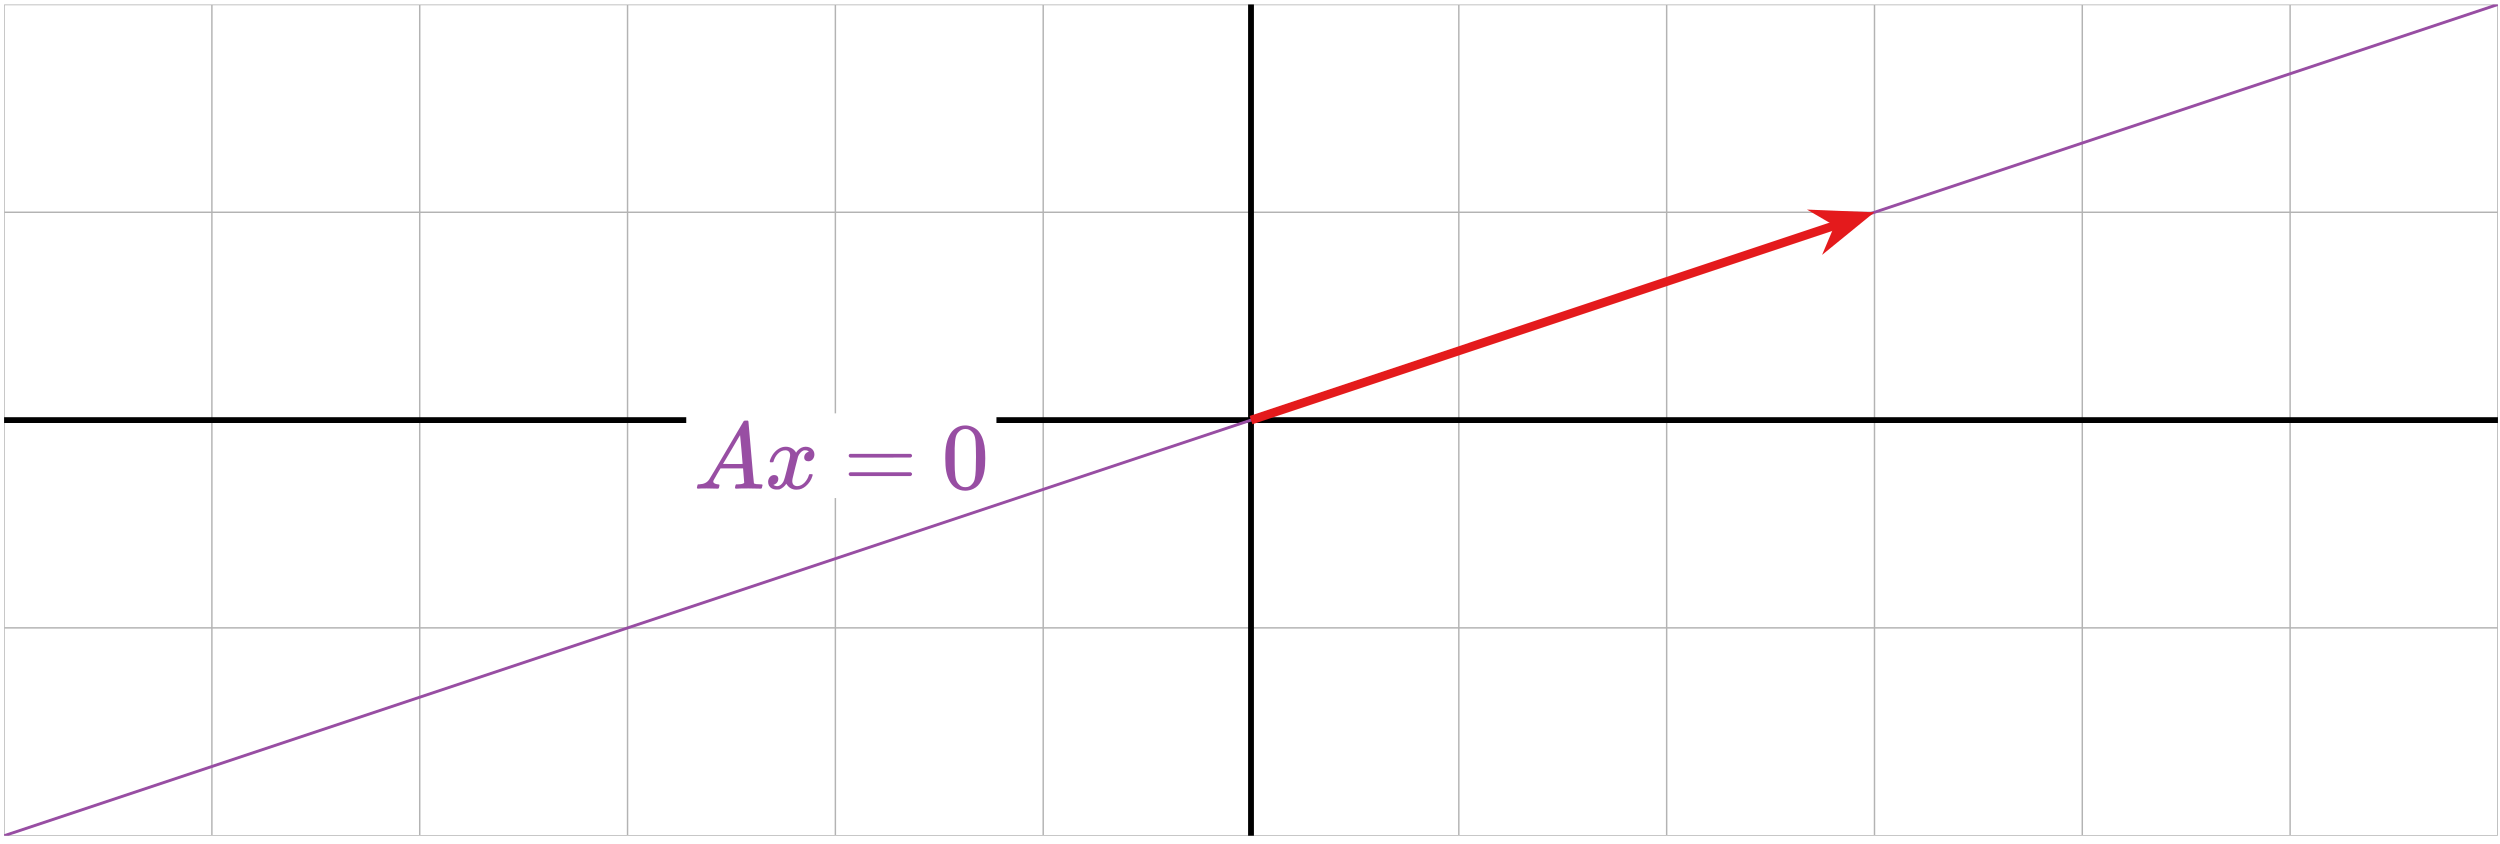
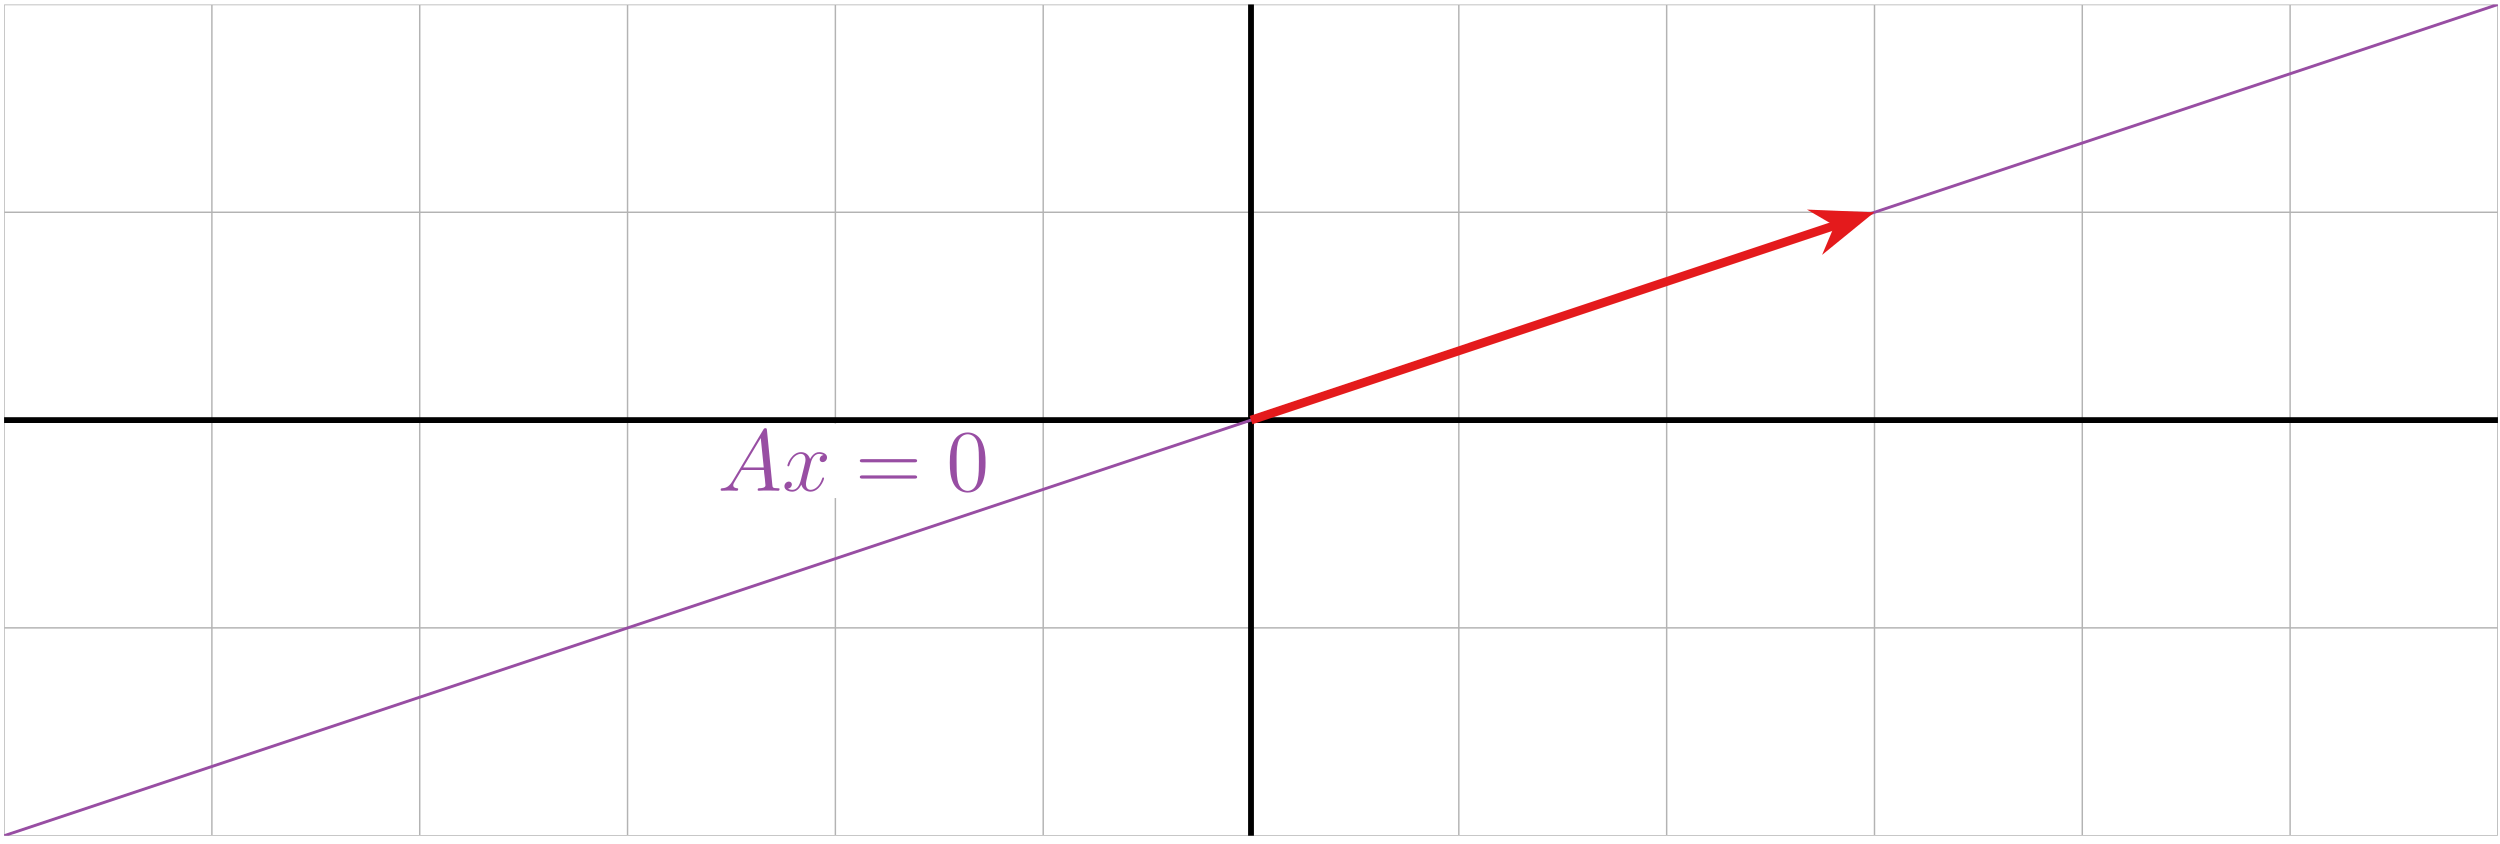
<svg xmlns="http://www.w3.org/2000/svg" xmlns:xlink="http://www.w3.org/1999/xlink" width="341pt" height="115pt" viewBox="0 0 341 115" version="1.1">
  <defs>
    <g>
      <symbol overflow="visible" id="glyph0-0">
-         <path style="stroke:none;" d="M 0.641 0 L 2.594 0 L 2.594 -6.906 L 0.641 -6.906 Z M 1.297 -0.641 L 1.297 -6.25 L 1.938 -6.25 L 1.938 -0.641 Z M 1.297 -0.641 " />
+         <path style="stroke:none;" d="" />
      </symbol>
      <symbol overflow="visible" id="glyph0-1">
-         <path style="stroke:none;" d="M 0.547 0 L 0.641 0 C 0.906 -0.031 1.344 -0.031 1.828 -0.031 C 2.312 -0.031 2.812 0 3.25 0 C 3.438 0 3.453 -0.047 3.5 -0.281 C 3.516 -0.359 3.531 -0.422 3.531 -0.469 C 3.531 -0.562 3.469 -0.594 3.297 -0.594 C 2.984 -0.625 2.688 -0.734 2.688 -0.969 C 2.688 -1.016 2.703 -1.094 2.75 -1.172 C 2.766 -1.219 2.984 -1.594 3.219 -2 L 3.672 -2.766 L 6.75 -2.766 L 6.906 -0.812 C 6.781 -0.625 6.438 -0.609 6.078 -0.594 L 5.812 -0.594 L 5.766 -0.562 C 5.734 -0.516 5.719 -0.484 5.688 -0.344 C 5.625 -0.094 5.641 -0.094 5.734 0 L 5.891 0 C 6.266 -0.031 6.875 -0.031 7.484 -0.031 C 8.109 -0.031 8.625 0 9.125 0 C 9.312 0 9.312 -0.047 9.359 -0.281 C 9.391 -0.391 9.406 -0.438 9.406 -0.469 C 9.406 -0.594 9.328 -0.594 9.078 -0.594 C 8.766 -0.594 8.297 -0.625 8.234 -0.734 C 8.188 -0.797 7.5 -9.109 7.484 -9.141 C 7.484 -9.203 7.438 -9.234 7.406 -9.281 L 7.188 -9.281 C 6.891 -9.281 6.859 -9.281 6.781 -9.125 C 6.656 -8.953 2.25 -1.375 2.125 -1.25 C 1.844 -0.828 1.422 -0.625 0.797 -0.594 L 0.625 -0.594 L 0.562 -0.562 C 0.547 -0.516 0.453 -0.219 0.453 -0.141 C 0.453 -0.078 0.5 -0.031 0.547 0 Z M 6.688 -3.375 C 6.688 -3.359 6.078 -3.359 5.344 -3.359 L 4.016 -3.375 L 5.188 -5.344 C 6.234 -7.125 6.344 -7.312 6.344 -7.281 C 6.359 -7.266 6.688 -3.578 6.688 -3.375 Z M 6.688 -3.375 " />
+         <path style="stroke:none;" d="M 2.031 -1.328 C 1.609 -0.625 1.203 -0.375 0.641 -0.344 C 0.5 -0.328 0.406 -0.328 0.406 -0.125 C 0.406 -0.047 0.469 0 0.547 0 C 0.766 0 1.297 -0.031 1.516 -0.031 C 1.859 -0.031 2.25 0 2.578 0 C 2.656 0 2.797 0 2.797 -0.234 C 2.797 -0.328 2.703 -0.344 2.625 -0.344 C 2.359 -0.375 2.125 -0.469 2.125 -0.75 C 2.125 -0.922 2.203 -1.047 2.359 -1.312 L 3.266 -2.828 L 6.312 -2.828 C 6.328 -2.719 6.328 -2.625 6.328 -2.516 C 6.375 -2.203 6.516 -0.953 6.516 -0.734 C 6.516 -0.375 5.906 -0.344 5.719 -0.344 C 5.578 -0.344 5.453 -0.344 5.453 -0.125 C 5.453 0 5.562 0 5.625 0 C 5.828 0 6.078 -0.031 6.281 -0.031 L 6.953 -0.031 C 7.688 -0.031 8.219 0 8.219 0 C 8.312 0 8.438 0 8.438 -0.234 C 8.438 -0.344 8.328 -0.344 8.156 -0.344 C 7.5 -0.344 7.484 -0.453 7.453 -0.812 L 6.719 -8.266 C 6.688 -8.516 6.641 -8.531 6.516 -8.531 C 6.391 -8.531 6.328 -8.516 6.219 -8.328 Z M 3.469 -3.172 L 5.875 -7.188 L 6.281 -3.172 Z M 3.469 -3.172 " />
      </symbol>
      <symbol overflow="visible" id="glyph0-2">
-         <path style="stroke:none;" d="M 0.75 -3.594 L 0.938 -3.594 C 1.172 -3.594 1.172 -3.609 1.203 -3.75 C 1.406 -4.438 1.969 -5.234 2.812 -5.234 C 3.219 -5.234 3.453 -4.969 3.453 -4.562 C 3.453 -4.422 3.422 -4.266 3.375 -4.047 C 3.25 -3.656 2.781 -1.391 2.516 -0.922 C 2.297 -0.547 2 -0.344 1.703 -0.344 C 1.625 -0.344 1.469 -0.359 1.375 -0.406 C 1.312 -0.422 1.172 -0.5 1.172 -0.516 C 1.172 -0.516 1.203 -0.531 1.219 -0.531 C 1.25 -0.547 1.328 -0.562 1.391 -0.609 C 1.625 -0.719 1.844 -0.969 1.844 -1.312 C 1.844 -1.672 1.625 -1.859 1.281 -1.859 C 0.781 -1.859 0.453 -1.406 0.453 -0.922 C 0.453 -0.734 0.5 -0.562 0.578 -0.406 C 0.766 -0.094 1.094 0.125 1.641 0.125 C 1.844 0.125 1.859 0.125 1.984 0.109 C 2.359 -0.031 2.688 -0.297 2.938 -0.672 C 3.203 -0.219 3.625 0.141 4.312 0.141 C 4.875 0.141 5.234 -0.047 5.594 -0.344 C 6 -0.688 6.344 -1.172 6.5 -1.734 C 6.516 -1.797 6.531 -1.844 6.531 -1.875 C 6.531 -1.969 6.469 -1.984 6.281 -1.984 C 6.062 -1.984 6.047 -1.984 6 -1.812 C 5.812 -1.156 5.188 -0.344 4.422 -0.344 C 4.016 -0.344 3.75 -0.594 3.75 -1.016 C 3.75 -1.125 3.766 -1.266 3.797 -1.406 C 3.828 -1.609 4.484 -4.203 4.531 -4.359 C 4.672 -4.75 4.969 -5.094 5.266 -5.203 C 5.344 -5.234 5.359 -5.234 5.5 -5.234 C 5.672 -5.234 5.781 -5.219 5.875 -5.156 C 5.953 -5.109 6.016 -5.078 6.016 -5.062 C 5.688 -4.953 5.375 -4.703 5.375 -4.25 C 5.375 -3.938 5.594 -3.734 5.938 -3.734 C 6.438 -3.734 6.766 -4.156 6.766 -4.672 C 6.766 -5.25 6.297 -5.719 5.562 -5.719 C 5.172 -5.719 4.781 -5.531 4.469 -5.188 C 4.359 -5.078 4.328 -5 4.266 -4.906 C 4.047 -5.359 3.5 -5.719 2.875 -5.719 C 2.781 -5.719 2.688 -5.719 2.609 -5.703 C 2.016 -5.609 1.469 -5.219 1.078 -4.641 C 0.906 -4.375 0.703 -3.922 0.672 -3.75 C 0.672 -3.672 0.719 -3.641 0.75 -3.594 Z M 0.75 -3.594 " />
+         <path style="stroke:none;" d="M 5.672 -4.875 C 5.281 -4.812 5.141 -4.516 5.141 -4.297 C 5.141 -4 5.359 -3.906 5.531 -3.906 C 5.891 -3.906 6.141 -4.219 6.141 -4.547 C 6.141 -5.047 5.562 -5.266 5.062 -5.266 C 4.344 -5.266 3.938 -4.547 3.828 -4.328 C 3.547 -5.219 2.812 -5.266 2.594 -5.266 C 1.375 -5.266 0.734 -3.703 0.734 -3.438 C 0.734 -3.391 0.781 -3.328 0.859 -3.328 C 0.953 -3.328 0.984 -3.406 1 -3.453 C 1.406 -4.781 2.219 -5.031 2.562 -5.031 C 3.094 -5.031 3.203 -4.531 3.203 -4.25 C 3.203 -3.984 3.125 -3.703 2.984 -3.125 L 2.578 -1.5 C 2.406 -0.781 2.062 -0.125 1.422 -0.125 C 1.359 -0.125 1.062 -0.125 0.812 -0.281 C 1.25 -0.359 1.344 -0.719 1.344 -0.859 C 1.344 -1.094 1.156 -1.25 0.938 -1.25 C 0.641 -1.25 0.328 -0.984 0.328 -0.609 C 0.328 -0.109 0.891 0.125 1.406 0.125 C 1.984 0.125 2.391 -0.328 2.641 -0.828 C 2.828 -0.125 3.438 0.125 3.875 0.125 C 5.094 0.125 5.734 -1.453 5.734 -1.703 C 5.734 -1.766 5.688 -1.812 5.625 -1.812 C 5.516 -1.812 5.5 -1.75 5.469 -1.656 C 5.141 -0.609 4.453 -0.125 3.906 -0.125 C 3.484 -0.125 3.266 -0.438 3.266 -0.922 C 3.266 -1.188 3.312 -1.375 3.5 -2.156 L 3.922 -3.797 C 4.094 -4.5 4.5 -5.031 5.062 -5.031 C 5.078 -5.031 5.422 -5.031 5.672 -4.875 Z M 5.672 -4.875 " />
      </symbol>
      <symbol overflow="visible" id="glyph1-0">
-         <path style="stroke:none;" d="M 0.641 0 L 2.594 0 L 2.594 -6.906 L 0.641 -6.906 Z M 1.297 -0.641 L 1.297 -6.25 L 1.938 -6.25 L 1.938 -0.641 Z M 1.297 -0.641 " />
+         <path style="stroke:none;" d="" />
      </symbol>
      <symbol overflow="visible" id="glyph1-1">
-         <path style="stroke:none;" d="M 0.719 -4.5 C 0.719 -4.344 0.797 -4.281 0.938 -4.234 L 5.047 -4.234 L 9.172 -4.25 C 9.266 -4.297 9.359 -4.359 9.359 -4.5 C 9.359 -4.641 9.266 -4.703 9.156 -4.75 L 0.906 -4.75 C 0.797 -4.703 0.719 -4.641 0.719 -4.5 Z M 0.719 -1.984 C 0.719 -1.844 0.797 -1.781 0.906 -1.719 L 9.156 -1.719 C 9.266 -1.781 9.359 -1.844 9.359 -1.984 C 9.359 -2.141 9.25 -2.172 9.172 -2.234 L 0.938 -2.234 C 0.797 -2.203 0.719 -2.141 0.719 -1.984 Z M 0.719 -1.984 " />
+         <path style="stroke:none;" d="M 8.062 -3.875 C 8.234 -3.875 8.453 -3.875 8.453 -4.094 C 8.453 -4.312 8.25 -4.312 8.062 -4.312 L 1.031 -4.312 C 0.859 -4.312 0.641 -4.312 0.641 -4.094 C 0.641 -3.875 0.844 -3.875 1.031 -3.875 Z M 8.062 -1.656 C 8.234 -1.656 8.453 -1.656 8.453 -1.859 C 8.453 -2.094 8.25 -2.094 8.062 -2.094 L 1.031 -2.094 C 0.859 -2.094 0.641 -2.094 0.641 -1.875 C 0.641 -1.656 0.844 -1.656 1.031 -1.656 Z M 8.062 -1.656 " />
      </symbol>
      <symbol overflow="visible" id="glyph1-2">
-         <path style="stroke:none;" d="M 1.25 -7.578 C 0.688 -6.688 0.5 -5.719 0.5 -4.141 C 0.5 -2.719 0.656 -1.844 1.062 -1.078 C 1.453 -0.312 2.156 0.281 3.234 0.281 C 3.609 0.281 3.984 0.188 4.344 0.016 C 4.812 -0.219 5.141 -0.547 5.406 -1.078 C 5.797 -1.844 5.953 -2.719 5.953 -4.141 C 5.953 -5.484 5.812 -6.344 5.484 -7.094 C 5.312 -7.469 5.125 -7.75 4.891 -7.984 C 4.438 -8.391 3.828 -8.625 3.219 -8.625 C 2.359 -8.625 1.672 -8.203 1.25 -7.578 Z M 4.156 -7.734 C 4.531 -7.344 4.641 -6.938 4.672 -5.531 C 4.672 -5.297 4.688 -4.812 4.688 -4.312 C 4.688 -3.594 4.672 -2.828 4.656 -2.578 C 4.594 -1.375 4.5 -0.984 4.125 -0.594 C 3.906 -0.344 3.656 -0.203 3.234 -0.203 C 2.828 -0.203 2.562 -0.344 2.344 -0.594 C 1.969 -0.984 1.859 -1.375 1.797 -2.578 C 1.781 -2.828 1.781 -3.594 1.781 -4.312 C 1.781 -4.812 1.781 -5.297 1.781 -5.531 C 1.828 -6.938 1.938 -7.344 2.312 -7.734 C 2.562 -8 2.906 -8.141 3.234 -8.141 C 3.641 -8.141 3.922 -7.984 4.156 -7.734 Z M 4.156 -7.734 " />
+         <path style="stroke:none;" d="M 5.359 -3.828 C 5.359 -4.812 5.297 -5.781 4.859 -6.688 C 4.375 -7.688 3.516 -7.953 2.922 -7.953 C 2.234 -7.953 1.391 -7.609 0.938 -6.609 C 0.609 -5.859 0.484 -5.109 0.484 -3.828 C 0.484 -2.672 0.578 -1.797 1 -0.938 C 1.469 -0.031 2.297 0.25 2.922 0.25 C 3.953 0.25 4.547 -0.375 4.906 -1.062 C 5.328 -1.953 5.359 -3.125 5.359 -3.828 Z M 2.922 0.016 C 2.531 0.016 1.75 -0.203 1.531 -1.5 C 1.406 -2.219 1.406 -3.125 1.406 -3.969 C 1.406 -4.953 1.406 -5.828 1.594 -6.531 C 1.797 -7.344 2.406 -7.703 2.922 -7.703 C 3.375 -7.703 4.062 -7.438 4.297 -6.406 C 4.453 -5.719 4.453 -4.781 4.453 -3.969 C 4.453 -3.172 4.453 -2.266 4.312 -1.531 C 4.094 -0.219 3.328 0.016 2.922 0.016 Z M 2.922 0.016 " />
      </symbol>
    </g>
    <clipPath id="clip1">
      <path d="M 0.559 0.605 L 340.719 0.605 L 340.719 113.992 L 0.559 113.992 Z M 0.559 0.605 " />
    </clipPath>
    <clipPath id="clip2">
      <path d="M 0.559 56 L 340.719 56 L 340.719 58 L 0.559 58 Z M 0.559 56 " />
    </clipPath>
    <clipPath id="clip3">
      <path d="M 170 0.605 L 172 0.605 L 172 113.992 L 170 113.992 Z M 170 0.605 " />
    </clipPath>
    <clipPath id="clip4">
      <path d="M 0.559 0.605 L 340.719 0.605 L 340.719 113.992 L 0.559 113.992 Z M 0.559 0.605 " />
    </clipPath>
  </defs>
  <g id="surface1">
    <g clip-path="url(#clip1)" clip-rule="nonzero">
      <path style="fill:none;stroke-width:0.199;stroke-linecap:butt;stroke-linejoin:miter;stroke:rgb(70%,70%,70%);stroke-opacity:1;stroke-miterlimit:10;" d="M -170.079 -56.693 L 170.081 -56.693 M -170.079 -28.346 L 170.081 -28.346 M -170.079 -0.002 L 170.081 -0.002 M -170.079 28.346 L 170.081 28.346 M -170.079 56.682 L 170.081 56.682 M -170.079 -56.693 L -170.079 56.694 M -141.736 -56.693 L -141.736 56.694 M -113.388 -56.693 L -113.388 56.694 M -85.04 -56.693 L -85.04 56.694 M -56.693 -56.693 L -56.693 56.694 M -28.345 -56.693 L -28.345 56.694 M -0.001 -56.693 L -0.001 56.694 M 28.346 -56.693 L 28.346 56.694 M 56.694 -56.693 L 56.694 56.694 M 85.042 -56.693 L 85.042 56.694 M 113.385 -56.693 L 113.385 56.694 M 141.733 -56.693 L 141.733 56.694 M 170.069 -56.693 L 170.069 56.694 " transform="matrix(1,0,0,-1,170.638,57.299)" />
    </g>
    <g clip-path="url(#clip2)" clip-rule="nonzero">
      <path style="fill:none;stroke-width:0.797;stroke-linecap:butt;stroke-linejoin:miter;stroke:rgb(0%,0%,0%);stroke-opacity:1;stroke-miterlimit:10;" d="M -170.079 -0.002 L 170.081 -0.002 " transform="matrix(1,0,0,-1,170.638,57.299)" />
    </g>
    <g clip-path="url(#clip3)" clip-rule="nonzero">
      <path style="fill:none;stroke-width:0.797;stroke-linecap:butt;stroke-linejoin:miter;stroke:rgb(0%,0%,0%);stroke-opacity:1;stroke-miterlimit:10;" d="M -0.001 -56.693 L -0.001 56.694 " transform="matrix(1,0,0,-1,170.638,57.299)" />
    </g>
    <g clip-path="url(#clip4)" clip-rule="nonzero">
      <path style="fill:none;stroke-width:0.399;stroke-linecap:butt;stroke-linejoin:miter;stroke:rgb(59.61%,30.589%,63.919%);stroke-opacity:1;stroke-miterlimit:10;" d="M -170.079 -56.693 L 170.081 56.694 " transform="matrix(1,0,0,-1,170.638,57.299)" />
    </g>
-     <path style=" stroke:none;fill-rule:nonzero;fill:rgb(100%,100%,100%);fill-opacity:1;" d="M 93.605 67.934 L 135.914 67.934 L 135.914 56.383 L 93.605 56.383 Z M 93.605 67.934 " />
+     <path style=" stroke:none;fill-rule:nonzero;fill:rgb(100%,100%,100%);fill-opacity:1;" d="M 96.895 67.934 L 135.914 67.934 L 135.914 57.773 L 96.895 57.773 Z M 96.895 67.934 " />
    <g style="fill:rgb(59.61%,30.589%,63.919%);fill-opacity:1;">
-       <use xlink:href="#glyph0-1" x="94.604" y="66.653" />
-       <use xlink:href="#glyph0-2" x="104.318" y="66.653" />
+       <use xlink:href="#glyph0-1" x="97.892" y="66.938" />
+       <use xlink:href="#glyph0-2" x="106.667" y="66.938" />
    </g>
    <g style="fill:rgb(59.61%,30.589%,63.919%);fill-opacity:1;">
-       <use xlink:href="#glyph1-1" x="115.046" y="66.653" />
+       <use xlink:href="#glyph1-1" x="116.641" y="66.938" />
    </g>
    <g style="fill:rgb(59.61%,30.589%,63.919%);fill-opacity:1;">
-       <use xlink:href="#glyph1-2" x="128.438" y="66.653" />
+       <use xlink:href="#glyph1-2" x="129.07" y="66.938" />
    </g>
    <path style="fill:none;stroke-width:1.196;stroke-linecap:butt;stroke-linejoin:miter;stroke:rgb(89.409%,10.199%,10.979%);stroke-opacity:1;stroke-miterlimit:10;" d="M -0.001 -0.002 L 80.057 26.686 " transform="matrix(1,0,0,-1,170.638,57.299)" />
    <path style="fill-rule:nonzero;fill:rgb(89.409%,10.199%,10.979%);fill-opacity:1;stroke-width:1.196;stroke-linecap:butt;stroke-linejoin:miter;stroke:rgb(89.409%,10.199%,10.979%);stroke-opacity:1;stroke-miterlimit:10;" d="M 6.802 -0.001 L 1.93 1.845 L 3.553 -0 L 1.93 -1.845 Z M 6.802 -0.001 " transform="matrix(0.94963,-0.31654,-0.31654,-0.94963,247.6027,31.6441)" />
  </g>
</svg>
